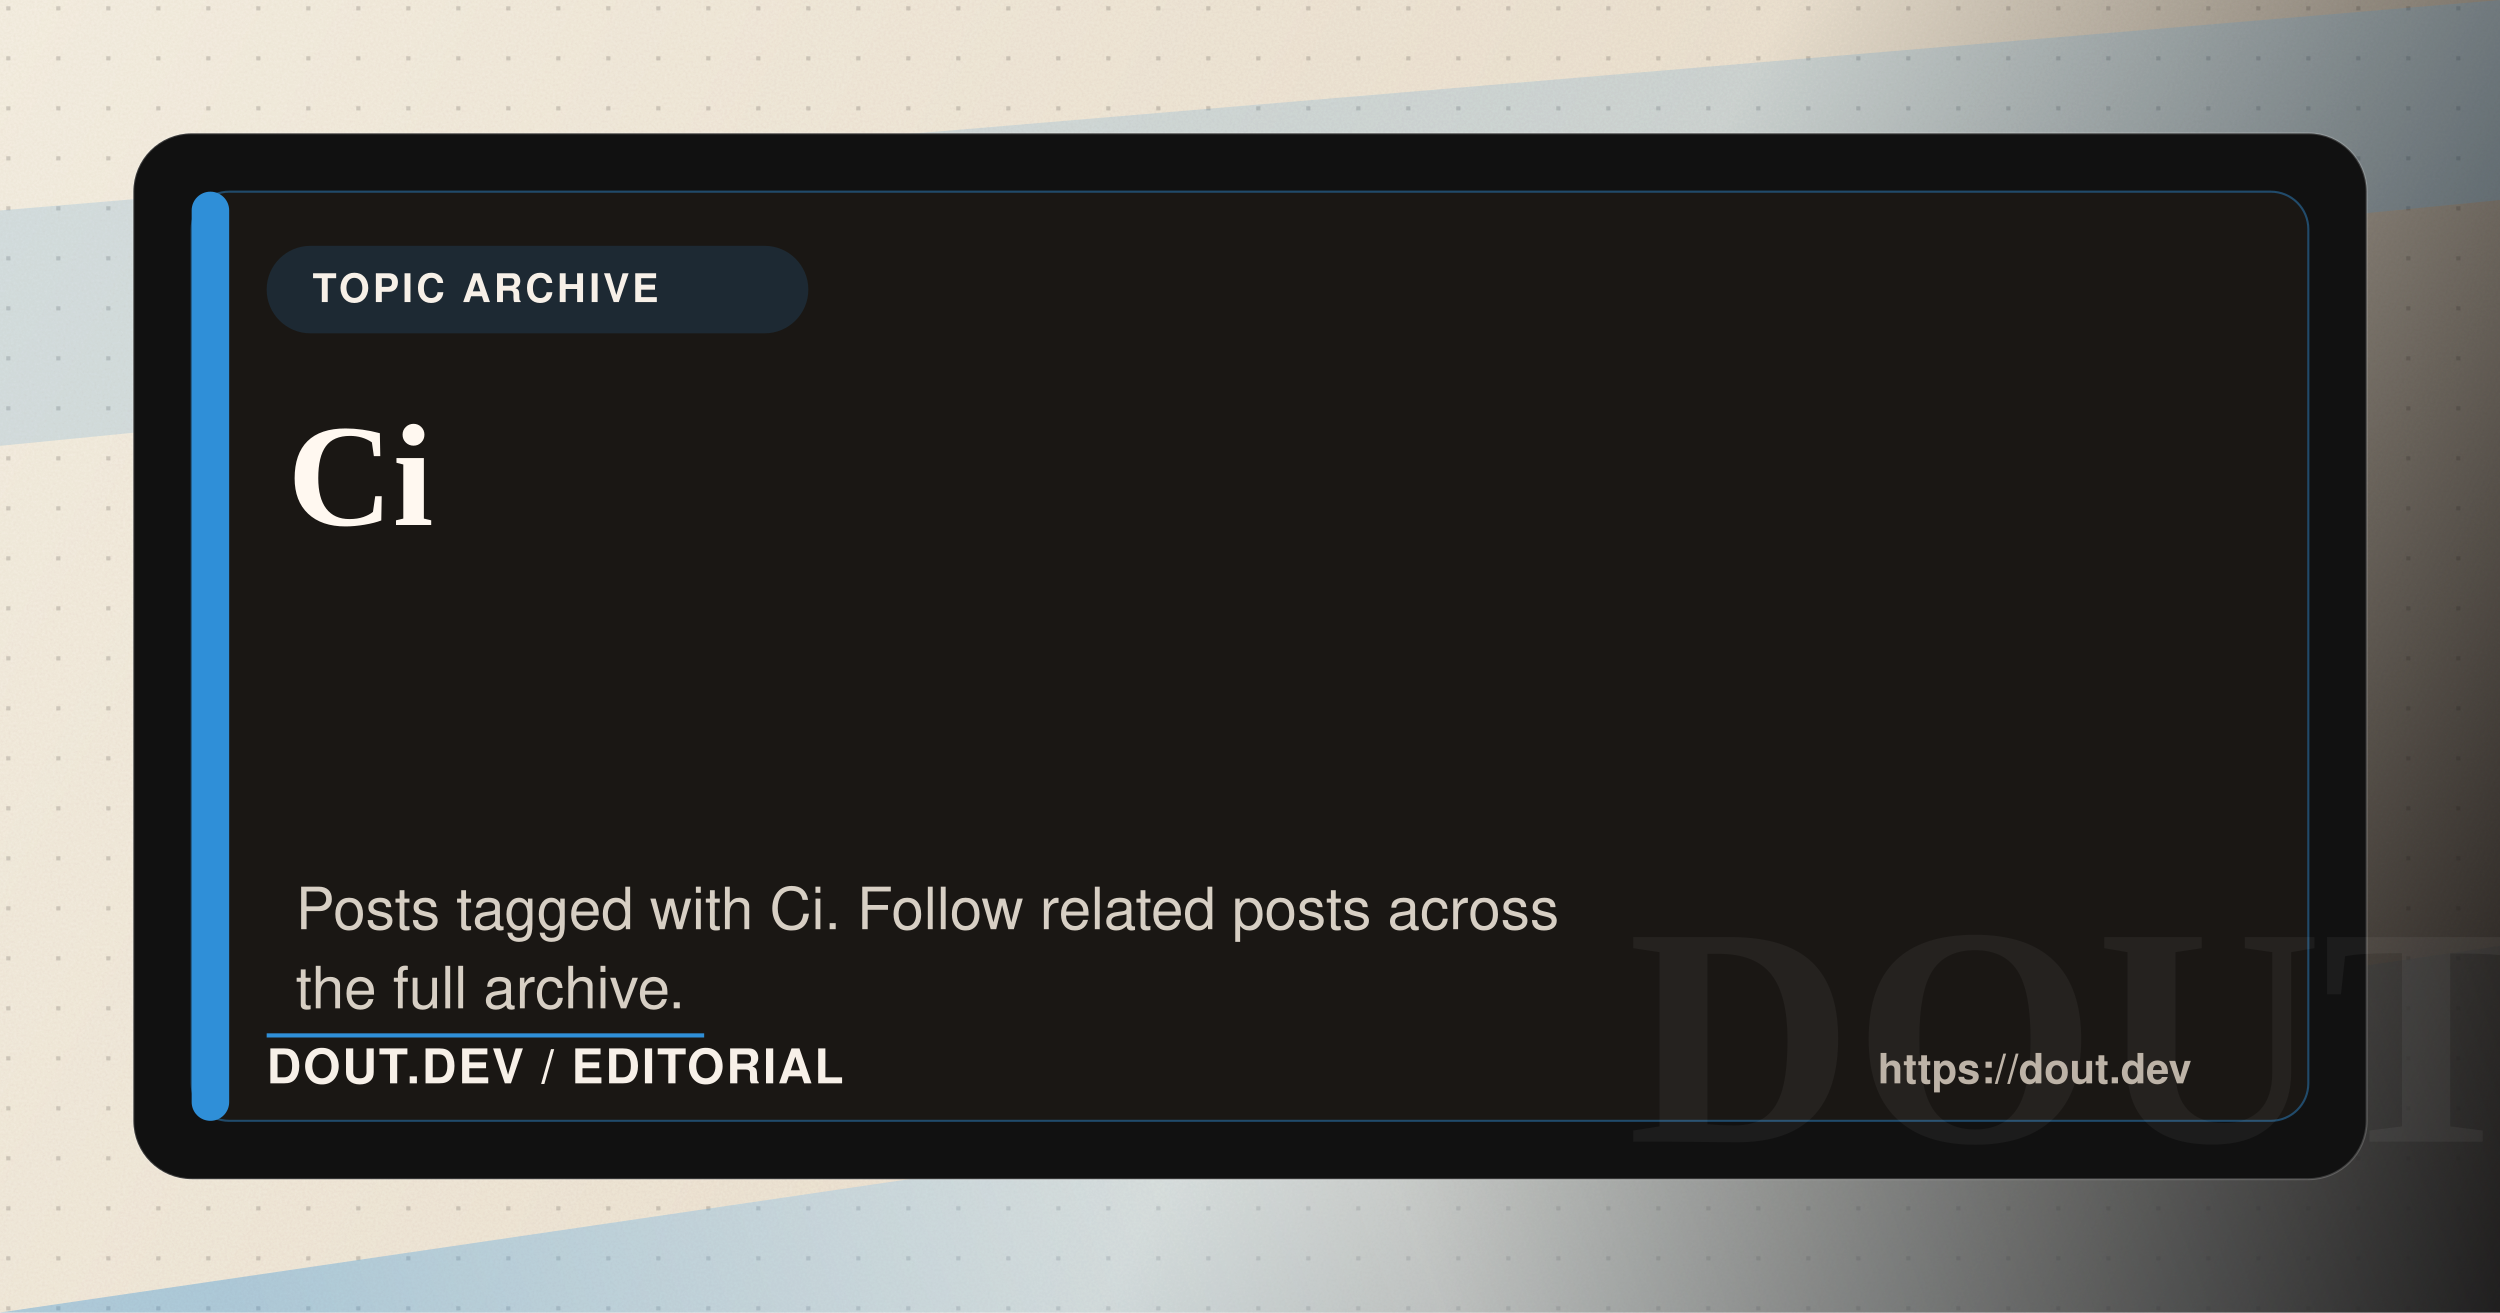
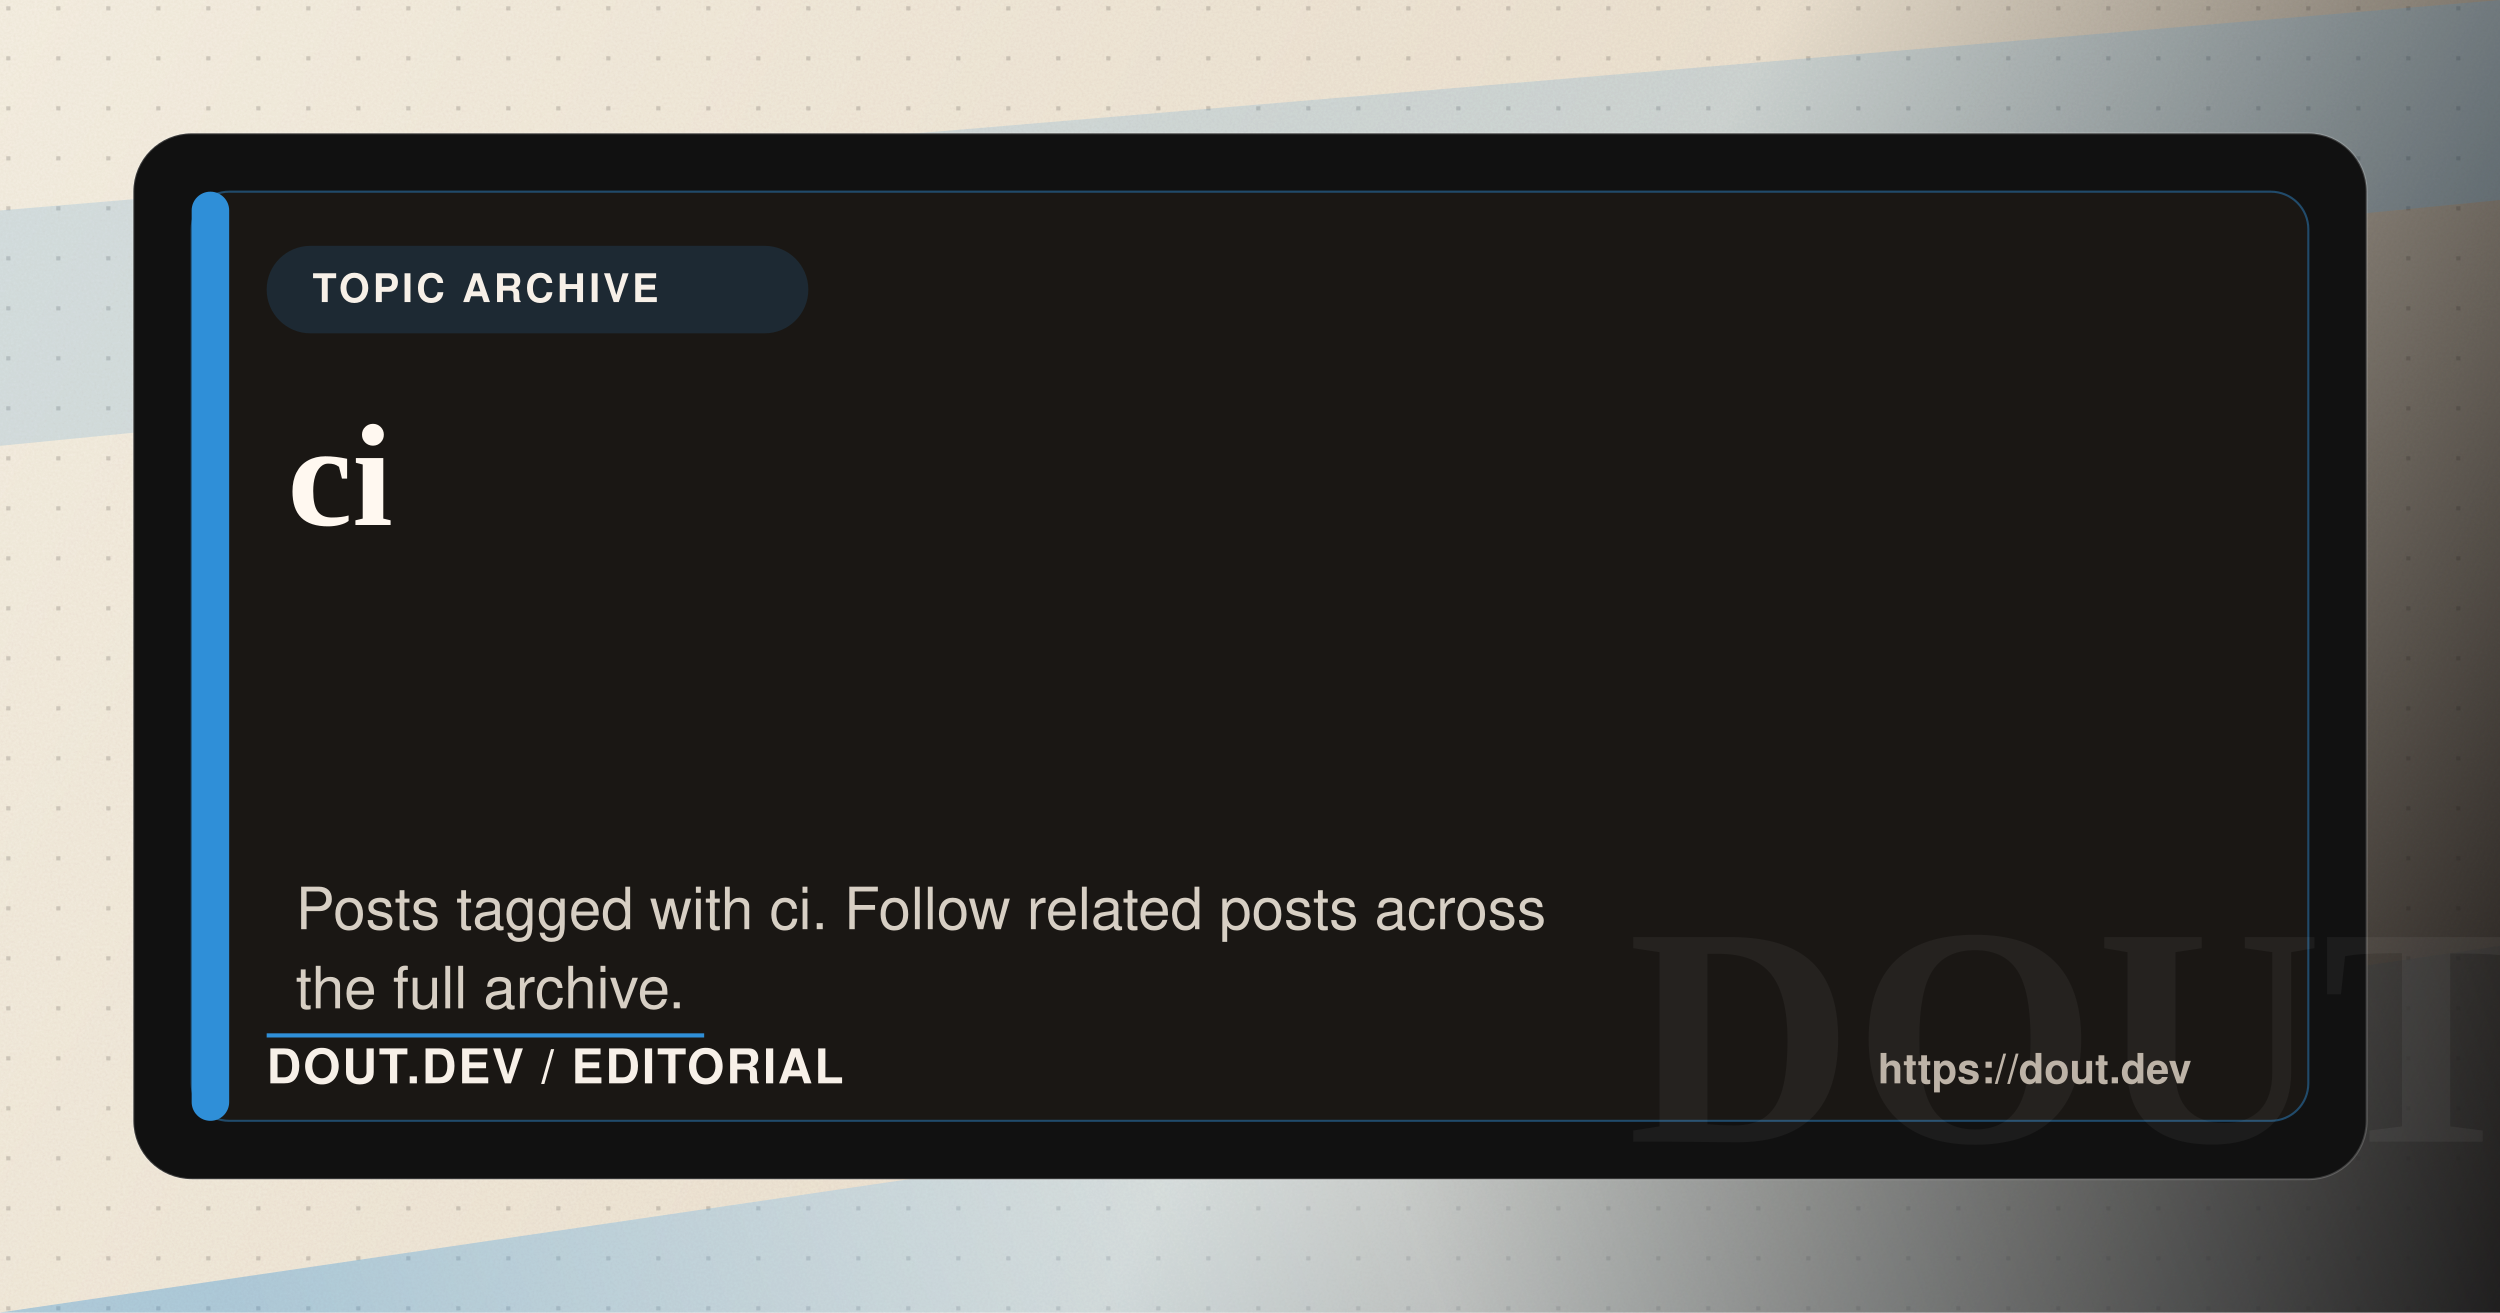
<svg xmlns="http://www.w3.org/2000/svg" width="1200" height="630" viewBox="0 0 1200 630" fill="none">
  <defs>
    <filter id="paperTexture" x="0" y="0" width="100%" height="100%" color-interpolation-filters="sRGB">
      <feTurbulence type="fractalNoise" baseFrequency="0.8" numOctaves="3" seed="17" result="noise" />
      <feColorMatrix in="noise" type="matrix" values="0 0 0 0 0.52 0 0 0 0 0.48 0 0 0 0 0.42 0 0 0 0.08 0" />
      <feBlend in="SourceGraphic" mode="multiply" />
    </filter>
    <linearGradient id="paper" x1="0" y1="0" x2="1200" y2="630" gradientUnits="userSpaceOnUse">
      <stop stop-color="#F6EFE2" />
      <stop offset="0.56" stop-color="#ECE2D1" />
      <stop offset="1" stop-color="#15110F" />
    </linearGradient>
    <linearGradient id="accentSweep" x1="72" y1="520" x2="1128" y2="120" gradientUnits="userSpaceOnUse">
      <stop stop-color="#2f8fd8" />
      <stop offset="0.48" stop-color="#cfeaff" />
      <stop offset="1" stop-color="#111111" />
    </linearGradient>
    <pattern id="dotGrid" width="24" height="24" patternUnits="userSpaceOnUse">
      <rect x="3" y="3" width="2" height="2" fill="#16120F" fill-opacity="0.16" />
    </pattern>
  </defs>
  <rect width="1200" height="630" fill="url(#paper)" filter="url(#paperTexture)" />
  <rect width="1200" height="630" fill="url(#dotGrid)" />
  <path d="M0 630 L1200 454 L1200 630 Z" fill="url(#accentSweep)" opacity="0.34" />
  <path d="M0 101 L1200 0 L1200 96 L0 214 Z" fill="#2f8fd8" opacity="0.16" />
  <rect x="64" y="64" width="1072" height="502" rx="28" fill="#111111" stroke="#FFFFFF" stroke-opacity="0.18" />
  <rect x="92" y="92" width="1016" height="446" rx="18" fill="#1A1714" stroke="#2f8fd8" stroke-opacity="0.45" />
  <rect x="92" y="92" width="18" height="446" rx="9" fill="#2f8fd8" />
  <rect x="128" y="118" width="260" height="42" rx="21" ry="21" fill="#2f8fd8" fill-opacity="0.16" />
  <text x="150" y="145" fill="#F7F0E8" font-family="Avenir Next, Segoe UI, Helvetica, Arial, sans-serif" font-size="19" font-weight="800" letter-spacing="0.08em">TOPIC ARCHIVE</text>
  <text x="998" y="548" text-anchor="middle" fill="#FFFFFF" fill-opacity="0.05" font-family="Georgia, Times New Roman, serif" font-size="150" font-weight="700" letter-spacing="0">DOUT</text>
  <text x="138" y="252" fill="#FFF8F0" font-family="Georgia, Times New Roman, serif" font-size="70" font-weight="700" letter-spacing="0">
-     <tspan x="138" dy="0">Ci</tspan>
+     <tspan x="138" dy="0">ci</tspan>
  </text>
  <text x="142" y="446" fill="#D7CFC4" font-family="Avenir Next, Segoe UI, Helvetica, Arial, sans-serif" font-size="28" font-weight="500" letter-spacing="0">
-     <tspan x="142" dy="0">Posts tagged with Ci. Follow related posts across</tspan>
+     <tspan x="142" dy="0">Posts tagged with ci. Follow related posts across</tspan>
    <tspan x="142" dy="38">the full archive.</tspan>
  </text>
  <rect x="128" y="496" width="210" height="2" fill="#2f8fd8" />
  <text x="128" y="520" fill="#F7F0E8" font-family="Avenir Next, Segoe UI, Helvetica, Arial, sans-serif" font-size="23" font-weight="800" letter-spacing="0.04em">DOUT.DEV / EDITORIAL</text>
  <text x="1052" y="520" text-anchor="end" fill="#BDB3A7" font-family="Avenir Next, Segoe UI, Helvetica, Arial, sans-serif" font-size="20" font-weight="600" letter-spacing="0">https://dout.dev</text>
</svg>
